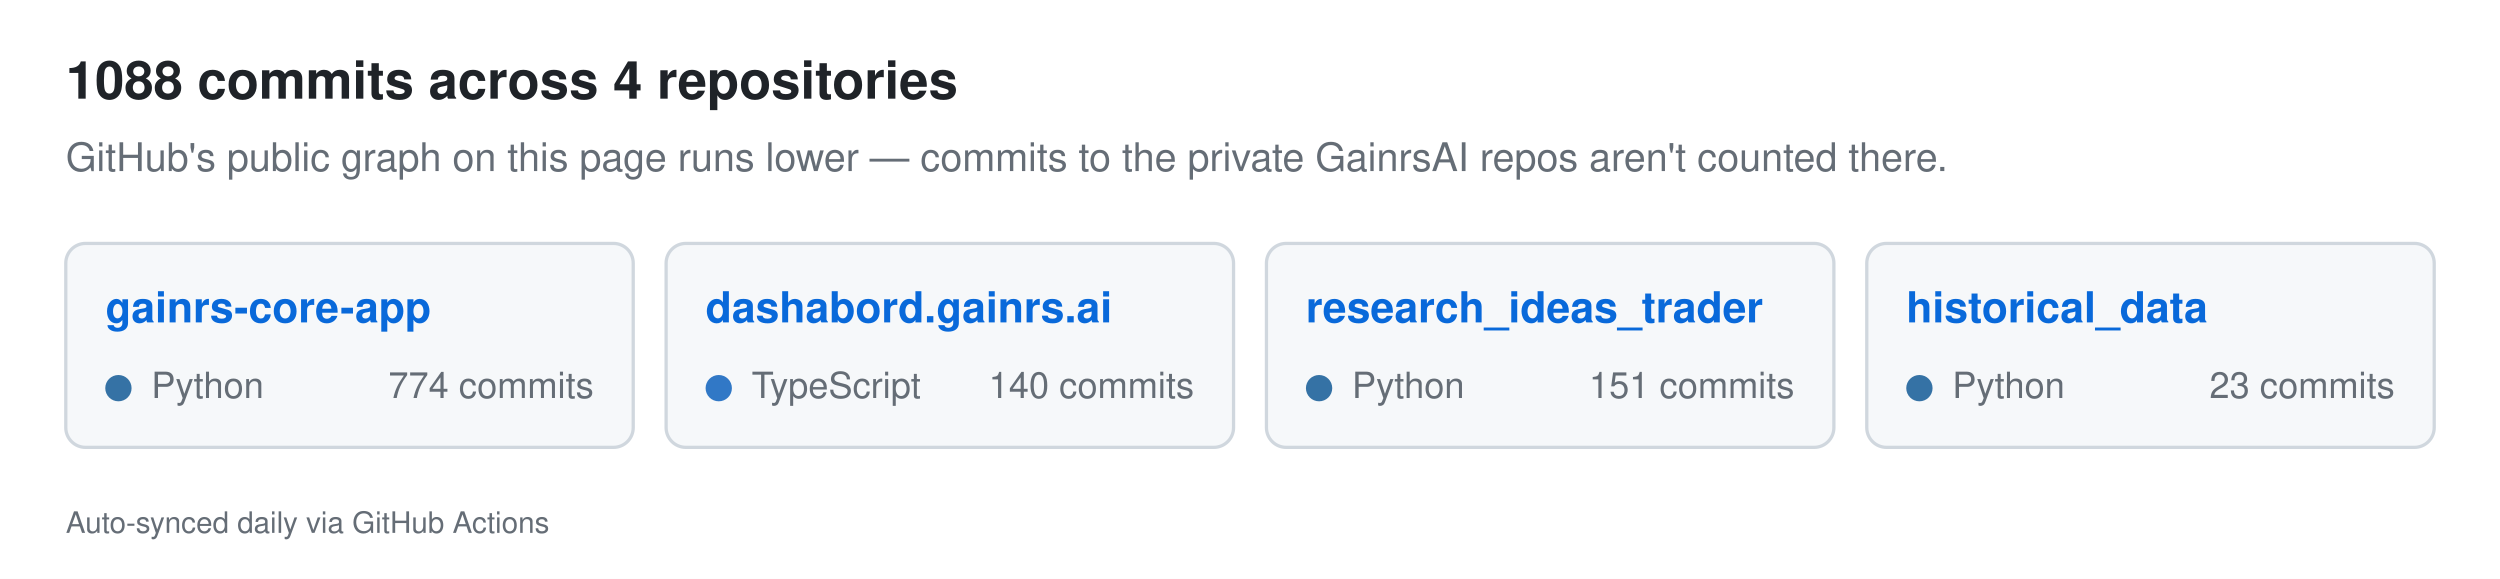
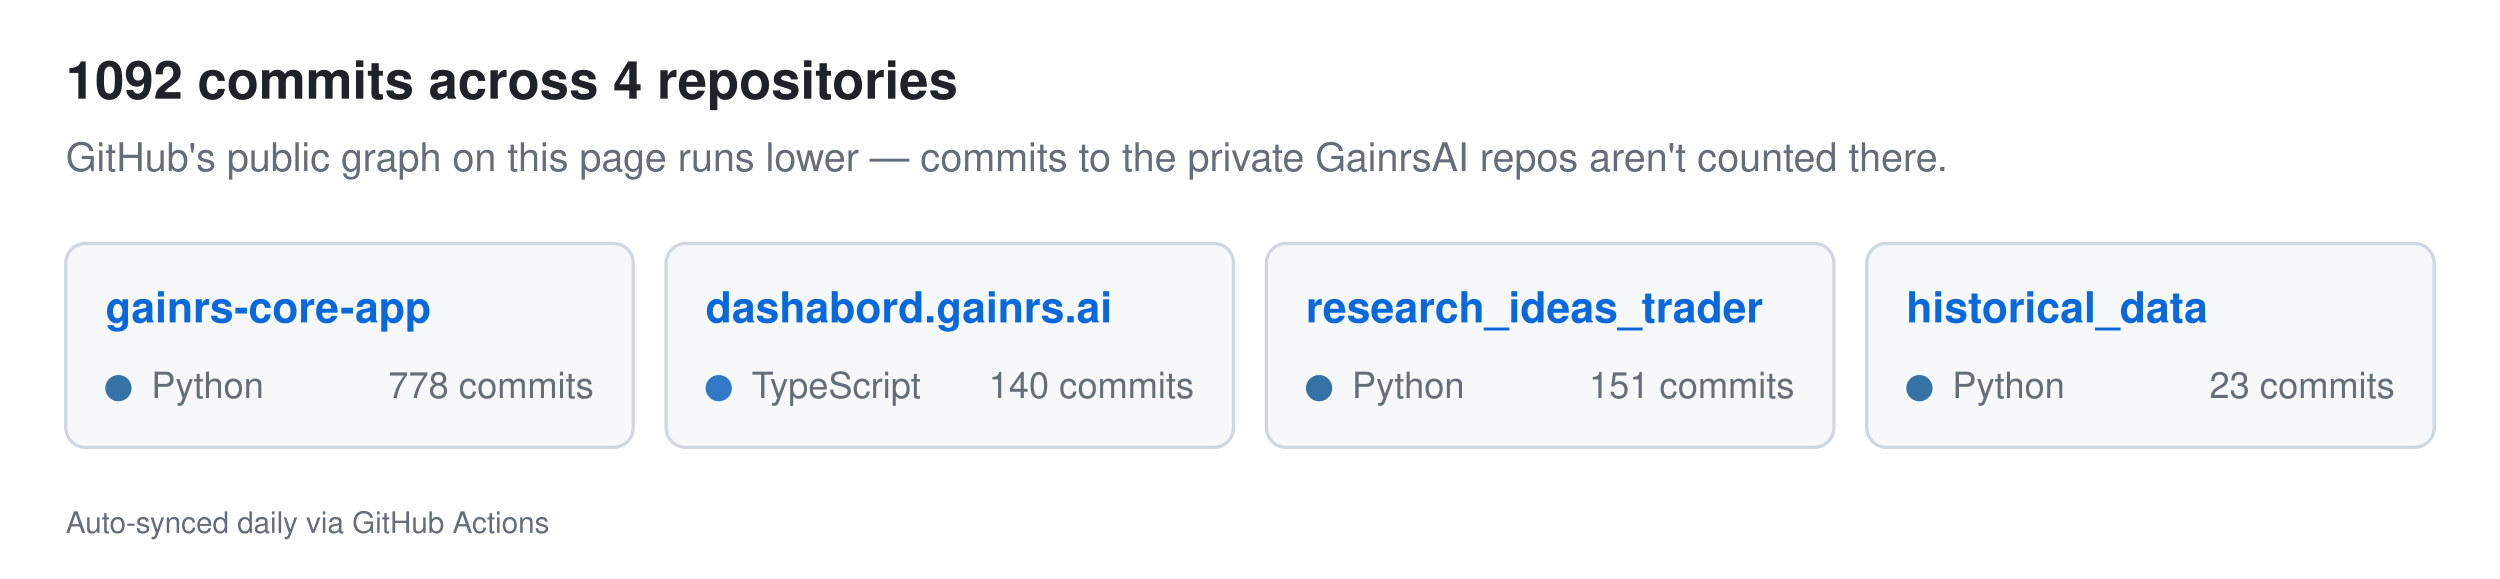
- <svg xmlns="http://www.w3.org/2000/svg" width="760" height="176" viewBox="0 0 760 176" font-family="-apple-system, BlinkMacSystemFont, 'Segoe UI', Helvetica, Arial, sans-serif" role="img" aria-label="1088 commits across 4 repositories">
+ <svg xmlns="http://www.w3.org/2000/svg" width="760" height="176" viewBox="0 0 760 176" font-family="-apple-system, BlinkMacSystemFont, 'Segoe UI', Helvetica, Arial, sans-serif" role="img" aria-label="1092 commits across 4 repositories">
  <rect width="760" height="176" fill="#ffffff" />
-   <text x="20" y="30" font-size="16" font-weight="600" fill="#1f2328">1088 commits across 4 repositories</text>
+   <text x="20" y="30" font-size="16" font-weight="600" fill="#1f2328">1092 commits across 4 repositories</text>
  <text x="20" y="52" font-size="12" fill="#656d76">GitHub's public graph on this page runs lower — commits to the private GainrsAI repos aren't counted there.</text>
  <rect x="20.0" y="74" width="172.5" height="62" rx="6" fill="#f6f8fa" stroke="#d0d7de" />
  <text x="32.0" y="98" font-size="13" font-weight="600" fill="#0969da">gainrs-core-app</text>
  <circle cx="36.0" cy="118" r="4" fill="#3572A5" />
  <text x="46.0" y="121" font-size="11" fill="#656d76">Python</text>
-   <text x="180.5" y="121" font-size="11" fill="#656d76" text-anchor="end">774 commits</text>
+   <text x="180.5" y="121" font-size="11" fill="#656d76" text-anchor="end">778 commits</text>
  <rect x="202.5" y="74" width="172.5" height="62" rx="6" fill="#f6f8fa" stroke="#d0d7de" />
  <text x="214.5" y="98" font-size="13" font-weight="600" fill="#0969da">dashabord.gainrs.ai</text>
  <circle cx="218.5" cy="118" r="4" fill="#3178c6" />
  <text x="228.5" y="121" font-size="11" fill="#656d76">TypeScript</text>
  <text x="363.0" y="121" font-size="11" fill="#656d76" text-anchor="end">140 commits</text>
  <rect x="385.0" y="74" width="172.5" height="62" rx="6" fill="#f6f8fa" stroke="#d0d7de" />
  <text x="397.0" y="98" font-size="13" font-weight="600" fill="#0969da">research_ideas_trader</text>
  <circle cx="401.0" cy="118" r="4" fill="#3572A5" />
  <text x="411.0" y="121" font-size="11" fill="#656d76">Python</text>
  <text x="545.5" y="121" font-size="11" fill="#656d76" text-anchor="end">151 commits</text>
  <rect x="567.5" y="74" width="172.5" height="62" rx="6" fill="#f6f8fa" stroke="#d0d7de" />
  <text x="579.5" y="98" font-size="13" font-weight="600" fill="#0969da">historical_data</text>
  <circle cx="583.5" cy="118" r="4" fill="#3572A5" />
  <text x="593.5" y="121" font-size="11" fill="#656d76">Python</text>
  <text x="728.0" y="121" font-size="11" fill="#656d76" text-anchor="end">23 commits</text>
  <text x="20" y="162" font-size="9" fill="#656d76">Auto-synced daily via GitHub Actions</text>
</svg>
